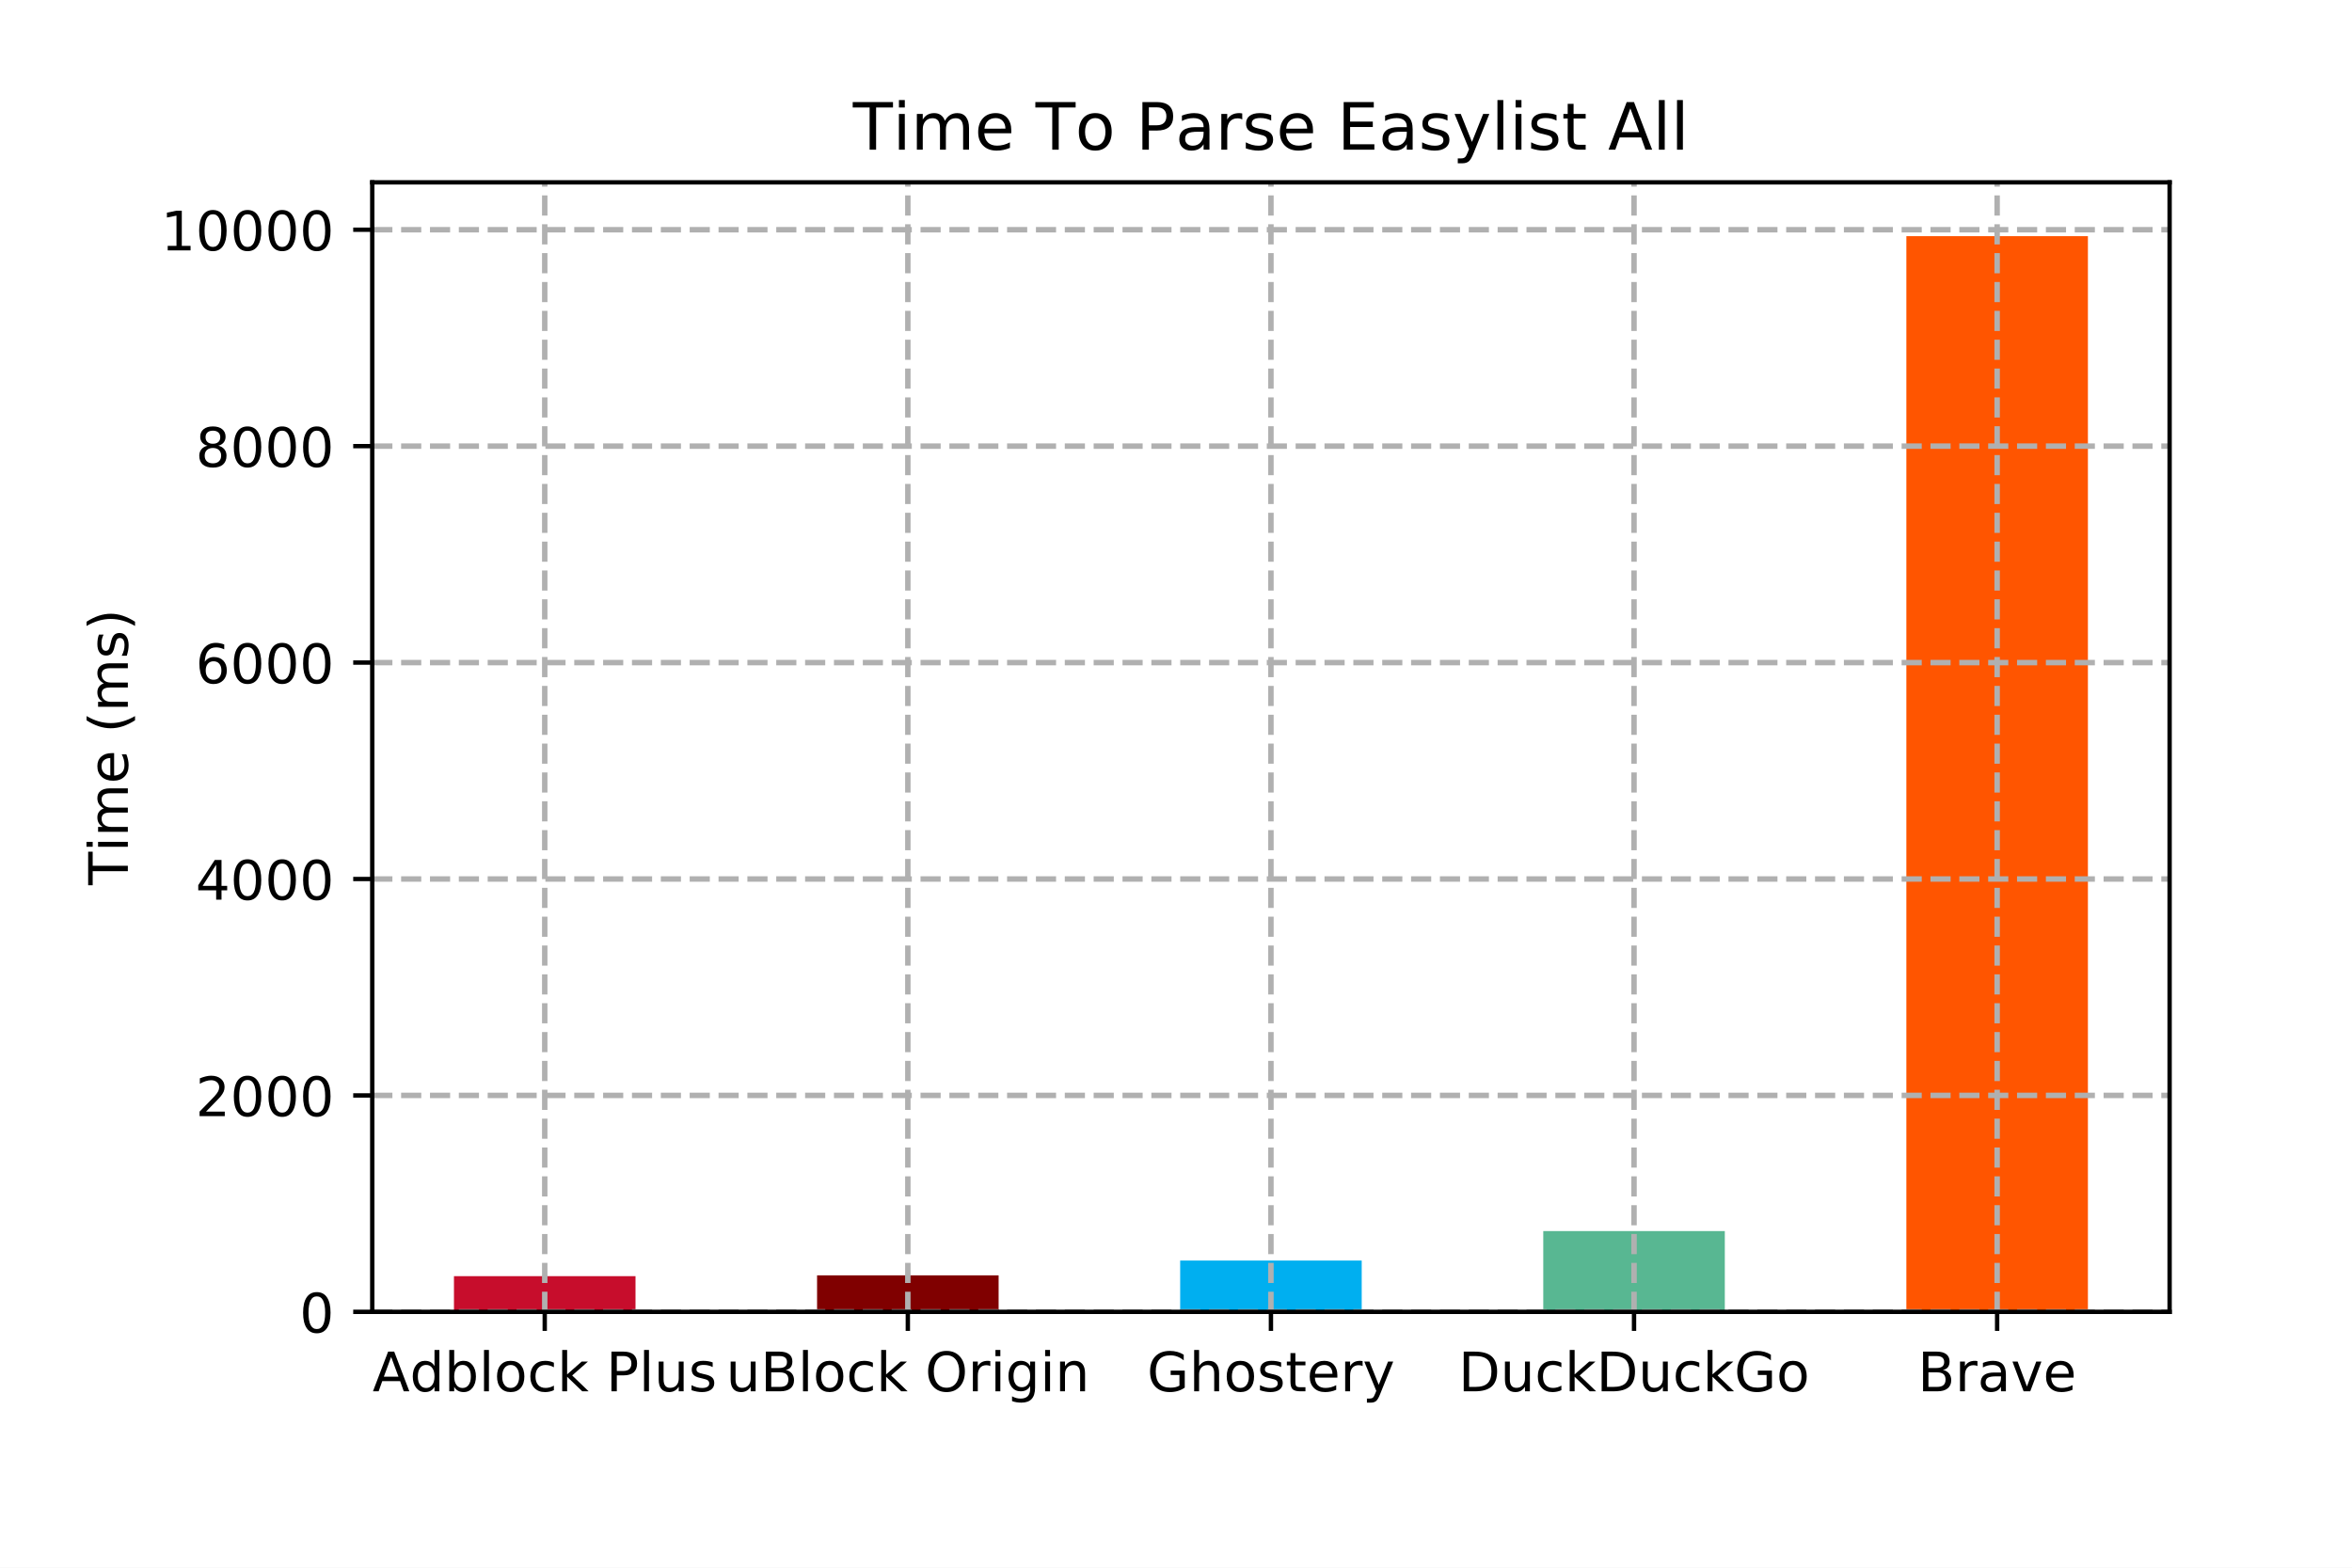
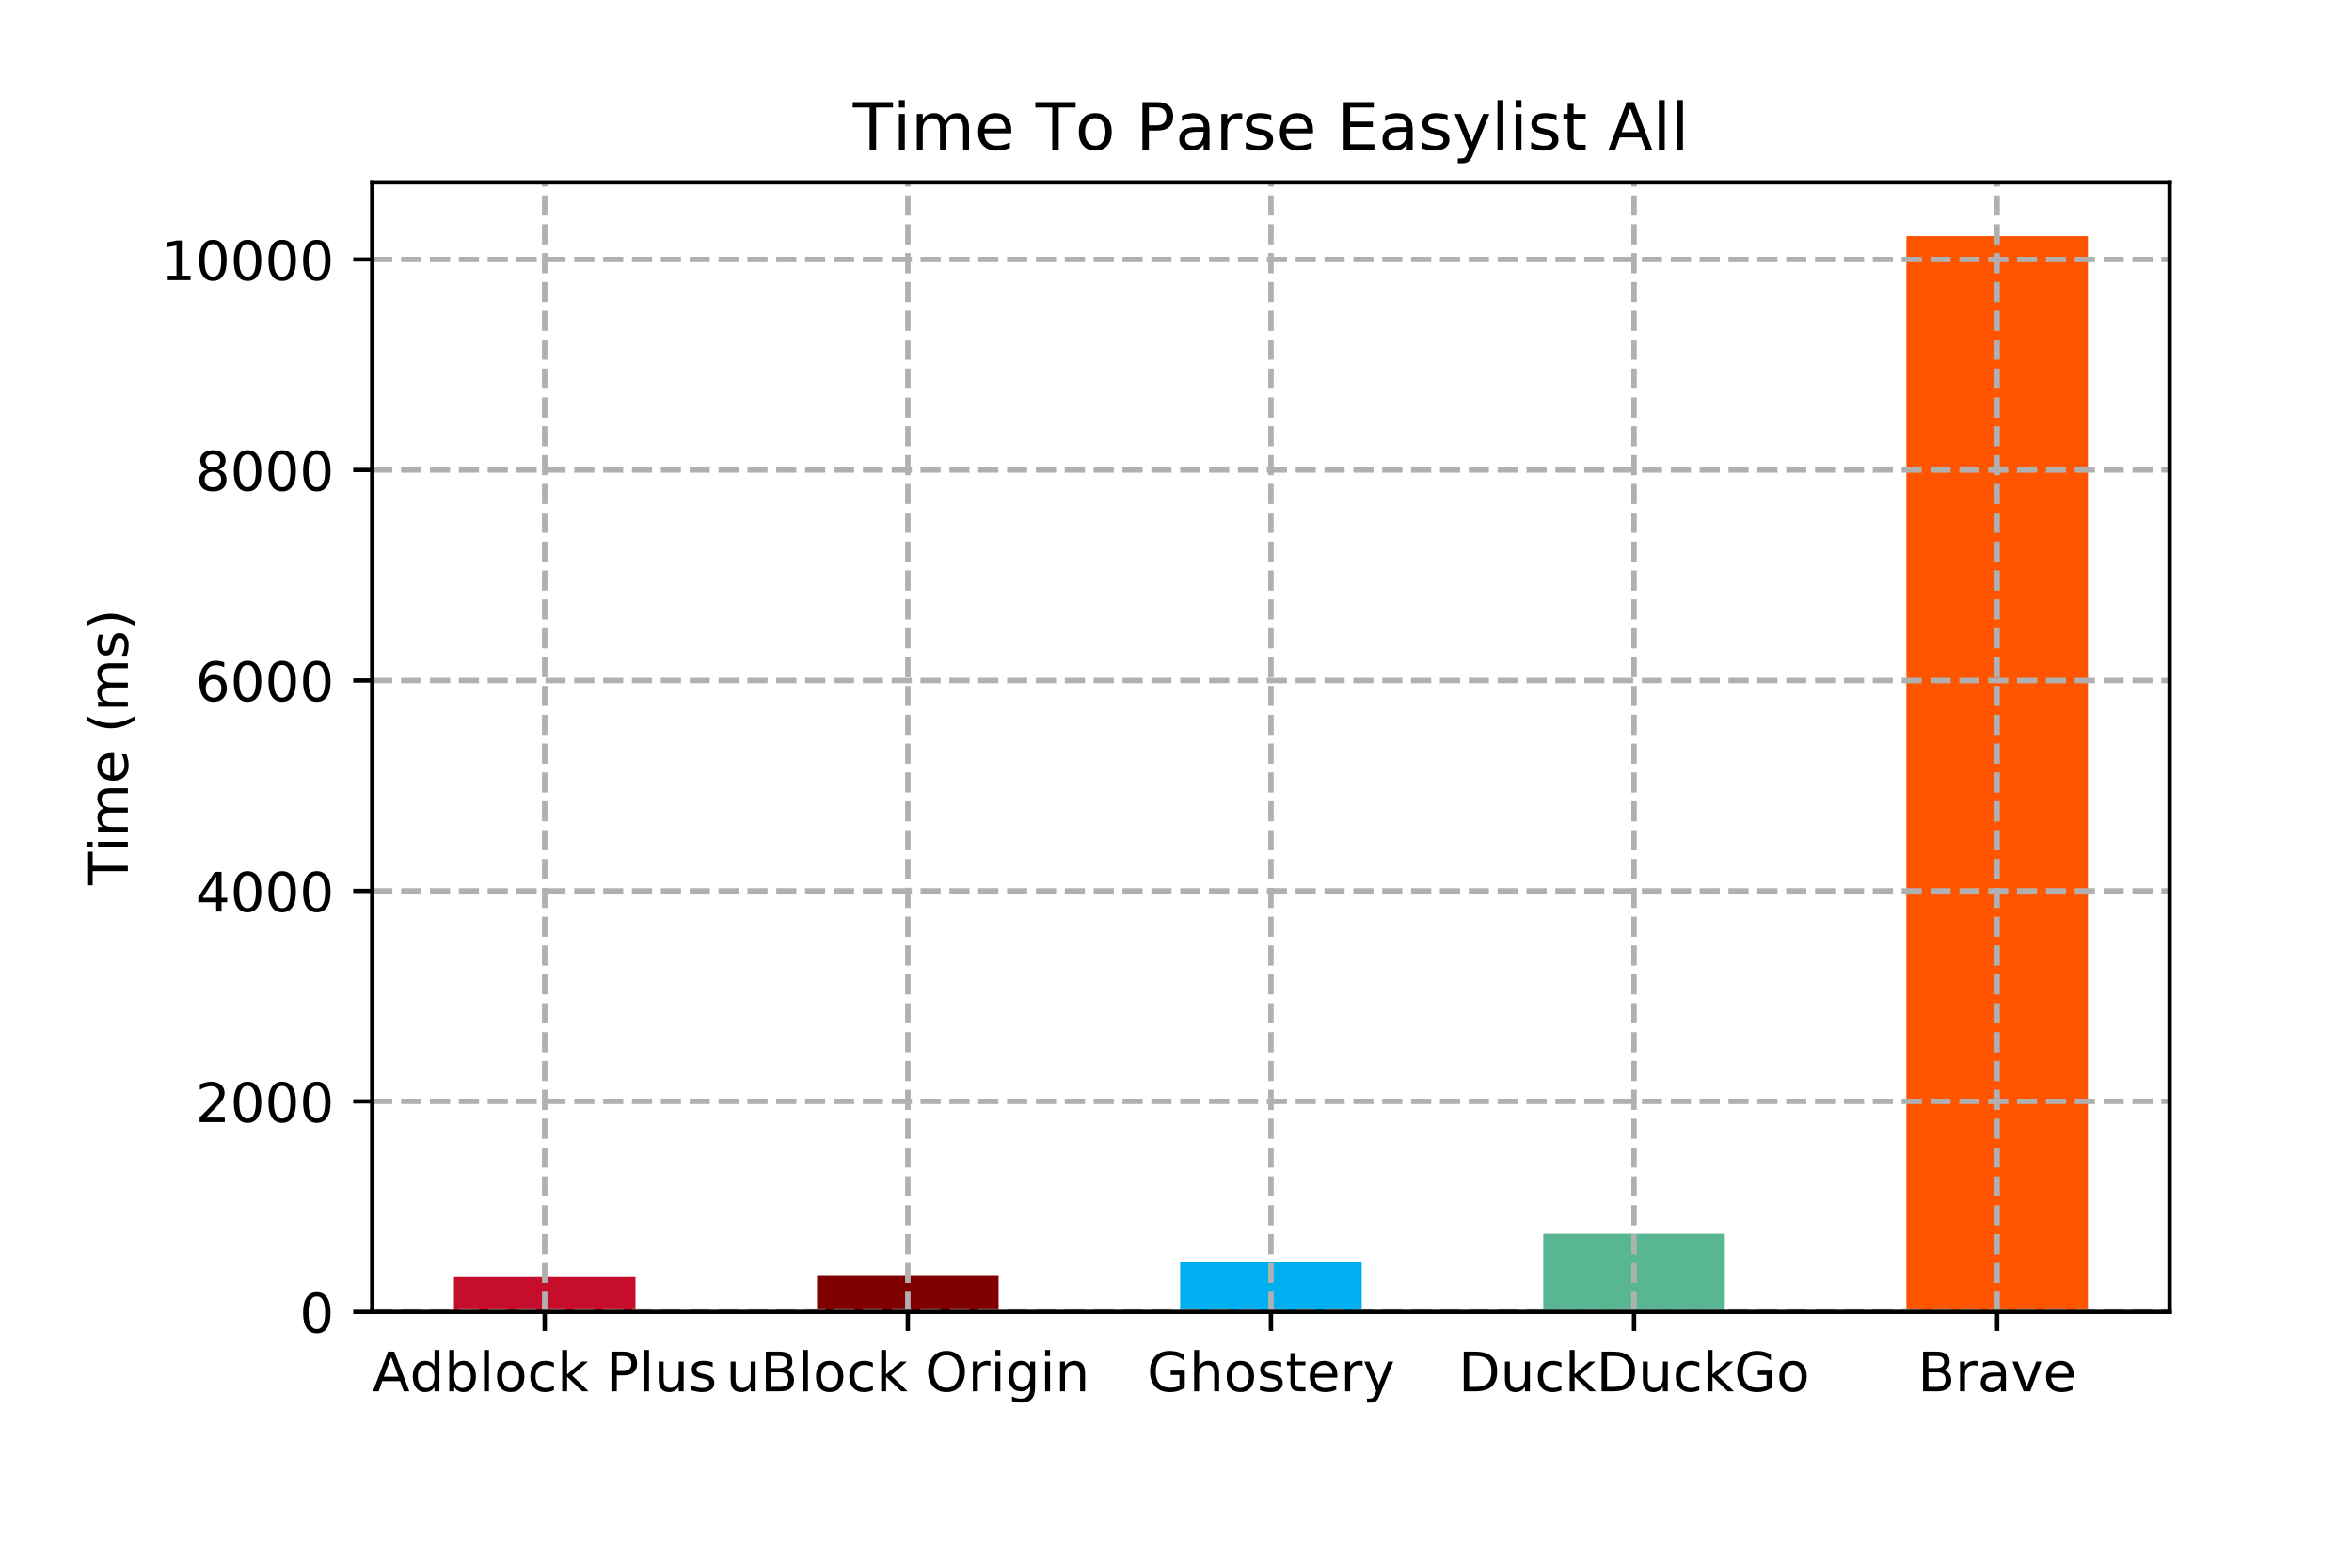
<svg xmlns="http://www.w3.org/2000/svg" xmlns:xlink="http://www.w3.org/1999/xlink" height="288pt" version="1.1" viewBox="0 0 432 288" width="432pt">
  <defs>
    <style type="text/css">
*{stroke-linecap:butt;stroke-linejoin:round;}
  </style>
  </defs>
  <g id="figure_1">
    <g id="patch_1">
      <path d="M 0 288  L 432 288  L 432 0  L 0 0  z " style="fill:#ffffff;" />
    </g>
    <g id="axes_1">
      <g id="patch_2">
        <path d="M 68.375 241  L 398.5 241  L 398.5 33.5  L 68.375 33.5  z " style="fill:#ffffff;" />
      </g>
      <g id="patch_3">
-         <path clip-path="url(#pf893326541)" d="M 83.381 241  L 116.727 241  L 116.727 234.442  L 83.381 234.442  z " style="fill:#c70d2c;" />
+         <path clip-path="url(#p64cd10d72a)" d="M 83.381 241  L 116.727 241  L 116.727 234.612  L 83.381 234.612  z " style="fill:#c70d2c;" />
      </g>
      <g id="patch_4">
-         <path clip-path="url(#pf893326541)" d="M 150.073 241  L 183.419 241  L 183.419 234.295  L 150.073 234.295  z " style="fill:#800000;" />
+         <path clip-path="url(#p64cd10d72a)" d="M 150.073 241  L 183.419 241  L 183.419 234.406  L 150.073 234.406  z " style="fill:#800000;" />
      </g>
      <g id="patch_5">
-         <path clip-path="url(#pf893326541)" d="M 216.765 241  L 250.11 241  L 250.11 231.57  L 216.765 231.57  z " style="fill:#00aff0;" />
+         <path clip-path="url(#p64cd10d72a)" d="M 216.765 241  L 250.11 241  L 250.11 231.9  L 216.765 231.9  z " style="fill:#00aff0;" />
      </g>
      <g id="patch_6">
-         <path clip-path="url(#pf893326541)" d="M 283.456 241  L 316.802 241  L 316.802 226.163  L 283.456 226.163  z " style="fill:#58b792;" />
+         <path clip-path="url(#p64cd10d72a)" d="M 283.456 241  L 316.802 241  L 316.802 226.641  L 283.456 226.641  z " style="fill:#58b792;" />
      </g>
      <g id="patch_7">
-         <path clip-path="url(#pf893326541)" d="M 350.148 241  L 383.494 241  L 383.494 43.381  L 350.148 43.381  z " style="fill:#ff5500;" />
+         <path clip-path="url(#p64cd10d72a)" d="M 350.148 241  L 383.494 241  L 383.494 43.381  L 350.148 43.381  z " style="fill:#ff5500;" />
      </g>
      <g id="matplotlib.axis_1">
        <g id="xtick_1">
          <g id="line2d_1">
-             <path clip-path="url(#pf893326541)" d="M 100.054 241  L 100.054 33.5  " style="fill:none;stroke:#b0b0b0;stroke-dasharray:3.7,1.6;stroke-dashoffset:0;" />
+             <path clip-path="url(#p64cd10d72a)" d="M 100.054 241  L 100.054 33.5  " style="fill:none;stroke:#b0b0b0;stroke-dasharray:3.7,1.6;stroke-dashoffset:0;" />
          </g>
          <g id="line2d_2">
            <defs>
-               <path d="M 0 0  L 0 3.5  " id="mb43591094c" style="stroke:#000000;stroke-width:0.8;" />
-             </defs>
-             <g>
-               <use style="stroke:#000000;stroke-width:0.8;" x="100.054" xlink:href="#mb43591094c" y="241" />
+               <path d="M 0 0  L 0 3.5  " id="m62a1cf3699" style="stroke:#000000;stroke-width:0.8;" />
+             </defs>
+             <g>
+               <use style="stroke:#000000;stroke-width:0.8;" x="100.054" xlink:href="#m62a1cf3699" y="241" />
            </g>
          </g>
          <g id="text_1">
            <defs>
              <path d="M 34.188 63.188  L 20.797 26.906  L 47.609 26.906  z M 28.609 72.906  L 39.797 72.906  L 67.578 0  L 57.328 0  L 50.688 18.703  L 17.828 18.703  L 11.188 0  L 0.781 0  z " id="DejaVuSans-65" />
              <path d="M 45.406 46.391  L 45.406 75.984  L 54.391 75.984  L 54.391 0  L 45.406 0  L 45.406 8.203  Q 42.578 3.328 38.25 0.953  Q 33.938 -1.422 27.875 -1.422  Q 17.969 -1.422 11.734 6.484  Q 5.516 14.406 5.516 27.297  Q 5.516 40.188 11.734 48.094  Q 17.969 56 27.875 56  Q 33.938 56 38.25 53.625  Q 42.578 51.266 45.406 46.391  z M 14.797 27.297  Q 14.797 17.391 18.875 11.75  Q 22.953 6.109 30.078 6.109  Q 37.203 6.109 41.297 11.75  Q 45.406 17.391 45.406 27.297  Q 45.406 37.203 41.297 42.844  Q 37.203 48.484 30.078 48.484  Q 22.953 48.484 18.875 42.844  Q 14.797 37.203 14.797 27.297  z " id="DejaVuSans-100" />
              <path d="M 48.688 27.297  Q 48.688 37.203 44.609 42.844  Q 40.531 48.484 33.406 48.484  Q 26.266 48.484 22.188 42.844  Q 18.109 37.203 18.109 27.297  Q 18.109 17.391 22.188 11.75  Q 26.266 6.109 33.406 6.109  Q 40.531 6.109 44.609 11.75  Q 48.688 17.391 48.688 27.297  z M 18.109 46.391  Q 20.953 51.266 25.266 53.625  Q 29.594 56 35.594 56  Q 45.562 56 51.781 48.094  Q 58.016 40.188 58.016 27.297  Q 58.016 14.406 51.781 6.484  Q 45.562 -1.422 35.594 -1.422  Q 29.594 -1.422 25.266 0.953  Q 20.953 3.328 18.109 8.203  L 18.109 0  L 9.078 0  L 9.078 75.984  L 18.109 75.984  z " id="DejaVuSans-98" />
              <path d="M 9.422 75.984  L 18.406 75.984  L 18.406 0  L 9.422 0  z " id="DejaVuSans-108" />
              <path d="M 30.609 48.391  Q 23.391 48.391 19.188 42.75  Q 14.984 37.109 14.984 27.297  Q 14.984 17.484 19.156 11.844  Q 23.344 6.203 30.609 6.203  Q 37.797 6.203 41.984 11.859  Q 46.188 17.531 46.188 27.297  Q 46.188 37.016 41.984 42.703  Q 37.797 48.391 30.609 48.391  z M 30.609 56  Q 42.328 56 49.016 48.375  Q 55.719 40.766 55.719 27.297  Q 55.719 13.875 49.016 6.219  Q 42.328 -1.422 30.609 -1.422  Q 18.844 -1.422 12.172 6.219  Q 5.516 13.875 5.516 27.297  Q 5.516 40.766 12.172 48.375  Q 18.844 56 30.609 56  z " id="DejaVuSans-111" />
              <path d="M 48.781 52.594  L 48.781 44.188  Q 44.969 46.297 41.141 47.344  Q 37.312 48.391 33.406 48.391  Q 24.656 48.391 19.812 42.844  Q 14.984 37.312 14.984 27.297  Q 14.984 17.281 19.812 11.734  Q 24.656 6.203 33.406 6.203  Q 37.312 6.203 41.141 7.25  Q 44.969 8.297 48.781 10.406  L 48.781 2.094  Q 45.016 0.344 40.984 -0.531  Q 36.969 -1.422 32.422 -1.422  Q 20.062 -1.422 12.781 6.344  Q 5.516 14.109 5.516 27.297  Q 5.516 40.672 12.859 48.328  Q 20.219 56 33.016 56  Q 37.156 56 41.109 55.141  Q 45.062 54.297 48.781 52.594  z " id="DejaVuSans-99" />
              <path d="M 9.078 75.984  L 18.109 75.984  L 18.109 31.109  L 44.922 54.688  L 56.391 54.688  L 27.391 29.109  L 57.625 0  L 45.906 0  L 18.109 26.703  L 18.109 0  L 9.078 0  z " id="DejaVuSans-107" />
              <path id="DejaVuSans-32" />
              <path d="M 19.672 64.797  L 19.672 37.406  L 32.078 37.406  Q 38.969 37.406 42.719 40.969  Q 46.484 44.531 46.484 51.125  Q 46.484 57.672 42.719 61.234  Q 38.969 64.797 32.078 64.797  z M 9.812 72.906  L 32.078 72.906  Q 44.344 72.906 50.609 67.359  Q 56.891 61.812 56.891 51.125  Q 56.891 40.328 50.609 34.812  Q 44.344 29.297 32.078 29.297  L 19.672 29.297  L 19.672 0  L 9.812 0  z " id="DejaVuSans-80" />
              <path d="M 8.5 21.578  L 8.5 54.688  L 17.484 54.688  L 17.484 21.922  Q 17.484 14.156 20.5 10.266  Q 23.531 6.391 29.594 6.391  Q 36.859 6.391 41.078 11.031  Q 45.312 15.672 45.312 23.688  L 45.312 54.688  L 54.297 54.688  L 54.297 0  L 45.312 0  L 45.312 8.406  Q 42.047 3.422 37.719 1  Q 33.406 -1.422 27.688 -1.422  Q 18.266 -1.422 13.375 4.438  Q 8.5 10.297 8.5 21.578  z M 31.109 56  z " id="DejaVuSans-117" />
              <path d="M 44.281 53.078  L 44.281 44.578  Q 40.484 46.531 36.375 47.5  Q 32.281 48.484 27.875 48.484  Q 21.188 48.484 17.844 46.438  Q 14.5 44.391 14.5 40.281  Q 14.5 37.156 16.891 35.375  Q 19.281 33.594 26.516 31.984  L 29.594 31.297  Q 39.156 29.25 43.188 25.516  Q 47.219 21.781 47.219 15.094  Q 47.219 7.469 41.188 3.016  Q 35.156 -1.422 24.609 -1.422  Q 20.219 -1.422 15.453 -0.562  Q 10.688 0.297 5.422 2  L 5.422 11.281  Q 10.406 8.688 15.234 7.391  Q 20.062 6.109 24.812 6.109  Q 31.156 6.109 34.562 8.281  Q 37.984 10.453 37.984 14.406  Q 37.984 18.062 35.516 20.016  Q 33.062 21.969 24.703 23.781  L 21.578 24.516  Q 13.234 26.266 9.516 29.906  Q 5.812 33.547 5.812 39.891  Q 5.812 47.609 11.281 51.797  Q 16.75 56 26.812 56  Q 31.781 56 36.172 55.266  Q 40.578 54.547 44.281 53.078  z " id="DejaVuSans-115" />
            </defs>
            <g transform="translate(68.42632 255.5984)scale(0.1 -0.1)">
              <use xlink:href="#DejaVuSans-65" />
              <use x="68.393" xlink:href="#DejaVuSans-100" />
              <use x="131.869" xlink:href="#DejaVuSans-98" />
              <use x="195.346" xlink:href="#DejaVuSans-108" />
              <use x="223.129" xlink:href="#DejaVuSans-111" />
              <use x="284.311" xlink:href="#DejaVuSans-99" />
              <use x="339.291" xlink:href="#DejaVuSans-107" />
              <use x="397.201" xlink:href="#DejaVuSans-32" />
              <use x="428.988" xlink:href="#DejaVuSans-80" />
              <use x="489.291" xlink:href="#DejaVuSans-108" />
              <use x="517.074" xlink:href="#DejaVuSans-117" />
              <use x="580.453" xlink:href="#DejaVuSans-115" />
            </g>
          </g>
        </g>
        <g id="xtick_2">
          <g id="line2d_3">
-             <path clip-path="url(#pf893326541)" d="M 166.746 241  L 166.746 33.5  " style="fill:none;stroke:#b0b0b0;stroke-dasharray:3.7,1.6;stroke-dashoffset:0;" />
+             <path clip-path="url(#p64cd10d72a)" d="M 166.746 241  L 166.746 33.5  " style="fill:none;stroke:#b0b0b0;stroke-dasharray:3.7,1.6;stroke-dashoffset:0;" />
          </g>
          <g id="line2d_4">
            <g>
-               <use style="stroke:#000000;stroke-width:0.8;" x="166.746" xlink:href="#mb43591094c" y="241" />
+               <use style="stroke:#000000;stroke-width:0.8;" x="166.746" xlink:href="#m62a1cf3699" y="241" />
            </g>
          </g>
          <g id="text_2">
            <defs>
              <path d="M 19.672 34.812  L 19.672 8.109  L 35.5 8.109  Q 43.453 8.109 47.281 11.406  Q 51.125 14.703 51.125 21.484  Q 51.125 28.328 47.281 31.562  Q 43.453 34.812 35.5 34.812  z M 19.672 64.797  L 19.672 42.828  L 34.281 42.828  Q 41.5 42.828 45.031 45.531  Q 48.578 48.25 48.578 53.812  Q 48.578 59.328 45.031 62.062  Q 41.5 64.797 34.281 64.797  z M 9.812 72.906  L 35.016 72.906  Q 46.297 72.906 52.391 68.219  Q 58.5 63.531 58.5 54.891  Q 58.5 48.188 55.375 44.234  Q 52.25 40.281 46.188 39.312  Q 53.469 37.75 57.5 32.781  Q 61.531 27.828 61.531 20.406  Q 61.531 10.641 54.891 5.312  Q 48.25 0 35.984 0  L 9.812 0  z " id="DejaVuSans-66" />
              <path d="M 39.406 66.219  Q 28.656 66.219 22.328 58.203  Q 16.016 50.203 16.016 36.375  Q 16.016 22.609 22.328 14.594  Q 28.656 6.594 39.406 6.594  Q 50.141 6.594 56.422 14.594  Q 62.703 22.609 62.703 36.375  Q 62.703 50.203 56.422 58.203  Q 50.141 66.219 39.406 66.219  z M 39.406 74.219  Q 54.734 74.219 63.906 63.938  Q 73.094 53.656 73.094 36.375  Q 73.094 19.141 63.906 8.859  Q 54.734 -1.422 39.406 -1.422  Q 24.031 -1.422 14.812 8.828  Q 5.609 19.094 5.609 36.375  Q 5.609 53.656 14.812 63.938  Q 24.031 74.219 39.406 74.219  z " id="DejaVuSans-79" />
              <path d="M 41.109 46.297  Q 39.594 47.172 37.812 47.578  Q 36.031 48 33.891 48  Q 26.266 48 22.188 43.047  Q 18.109 38.094 18.109 28.812  L 18.109 0  L 9.078 0  L 9.078 54.688  L 18.109 54.688  L 18.109 46.188  Q 20.953 51.172 25.484 53.578  Q 30.031 56 36.531 56  Q 37.453 56 38.578 55.875  Q 39.703 55.766 41.062 55.516  z " id="DejaVuSans-114" />
              <path d="M 9.422 54.688  L 18.406 54.688  L 18.406 0  L 9.422 0  z M 9.422 75.984  L 18.406 75.984  L 18.406 64.594  L 9.422 64.594  z " id="DejaVuSans-105" />
              <path d="M 45.406 27.984  Q 45.406 37.75 41.375 43.109  Q 37.359 48.484 30.078 48.484  Q 22.859 48.484 18.828 43.109  Q 14.797 37.75 14.797 27.984  Q 14.797 18.266 18.828 12.891  Q 22.859 7.516 30.078 7.516  Q 37.359 7.516 41.375 12.891  Q 45.406 18.266 45.406 27.984  z M 54.391 6.781  Q 54.391 -7.172 48.188 -13.984  Q 42 -20.797 29.203 -20.797  Q 24.469 -20.797 20.266 -20.094  Q 16.062 -19.391 12.109 -17.922  L 12.109 -9.188  Q 16.062 -11.328 19.922 -12.344  Q 23.781 -13.375 27.781 -13.375  Q 36.625 -13.375 41.016 -8.766  Q 45.406 -4.156 45.406 5.172  L 45.406 9.625  Q 42.625 4.781 38.281 2.391  Q 33.938 0 27.875 0  Q 17.828 0 11.672 7.656  Q 5.516 15.328 5.516 27.984  Q 5.516 40.672 11.672 48.328  Q 17.828 56 27.875 56  Q 33.938 56 38.281 53.609  Q 42.625 51.219 45.406 46.391  L 45.406 54.688  L 54.391 54.688  z " id="DejaVuSans-103" />
              <path d="M 54.891 33.016  L 54.891 0  L 45.906 0  L 45.906 32.719  Q 45.906 40.484 42.875 44.328  Q 39.844 48.188 33.797 48.188  Q 26.516 48.188 22.312 43.547  Q 18.109 38.922 18.109 30.906  L 18.109 0  L 9.078 0  L 9.078 54.688  L 18.109 54.688  L 18.109 46.188  Q 21.344 51.125 25.703 53.562  Q 30.078 56 35.797 56  Q 45.219 56 50.047 50.172  Q 54.891 44.344 54.891 33.016  z " id="DejaVuSans-110" />
            </defs>
            <g transform="translate(133.3518 255.5984)scale(0.1 -0.1)">
              <use xlink:href="#DejaVuSans-117" />
              <use x="63.379" xlink:href="#DejaVuSans-66" />
              <use x="131.982" xlink:href="#DejaVuSans-108" />
              <use x="159.766" xlink:href="#DejaVuSans-111" />
              <use x="220.947" xlink:href="#DejaVuSans-99" />
              <use x="275.928" xlink:href="#DejaVuSans-107" />
              <use x="333.838" xlink:href="#DejaVuSans-32" />
              <use x="365.625" xlink:href="#DejaVuSans-79" />
              <use x="444.336" xlink:href="#DejaVuSans-114" />
              <use x="485.449" xlink:href="#DejaVuSans-105" />
              <use x="513.232" xlink:href="#DejaVuSans-103" />
              <use x="576.709" xlink:href="#DejaVuSans-105" />
              <use x="604.492" xlink:href="#DejaVuSans-110" />
            </g>
          </g>
        </g>
        <g id="xtick_3">
          <g id="line2d_5">
-             <path clip-path="url(#pf893326541)" d="M 233.438 241  L 233.438 33.5  " style="fill:none;stroke:#b0b0b0;stroke-dasharray:3.7,1.6;stroke-dashoffset:0;" />
+             <path clip-path="url(#p64cd10d72a)" d="M 233.438 241  L 233.438 33.5  " style="fill:none;stroke:#b0b0b0;stroke-dasharray:3.7,1.6;stroke-dashoffset:0;" />
          </g>
          <g id="line2d_6">
            <g>
-               <use style="stroke:#000000;stroke-width:0.8;" x="233.438" xlink:href="#mb43591094c" y="241" />
+               <use style="stroke:#000000;stroke-width:0.8;" x="233.438" xlink:href="#m62a1cf3699" y="241" />
            </g>
          </g>
          <g id="text_3">
            <defs>
              <path d="M 59.516 10.406  L 59.516 29.984  L 43.406 29.984  L 43.406 38.094  L 69.281 38.094  L 69.281 6.781  Q 63.578 2.734 56.688 0.656  Q 49.812 -1.422 42 -1.422  Q 24.906 -1.422 15.25 8.562  Q 5.609 18.562 5.609 36.375  Q 5.609 54.25 15.25 64.234  Q 24.906 74.219 42 74.219  Q 49.125 74.219 55.547 72.453  Q 61.969 70.703 67.391 67.281  L 67.391 56.781  Q 61.922 61.422 55.766 63.766  Q 49.609 66.109 42.828 66.109  Q 29.438 66.109 22.719 58.641  Q 16.016 51.172 16.016 36.375  Q 16.016 21.625 22.719 14.156  Q 29.438 6.688 42.828 6.688  Q 48.047 6.688 52.141 7.594  Q 56.25 8.5 59.516 10.406  z " id="DejaVuSans-71" />
              <path d="M 54.891 33.016  L 54.891 0  L 45.906 0  L 45.906 32.719  Q 45.906 40.484 42.875 44.328  Q 39.844 48.188 33.797 48.188  Q 26.516 48.188 22.312 43.547  Q 18.109 38.922 18.109 30.906  L 18.109 0  L 9.078 0  L 9.078 75.984  L 18.109 75.984  L 18.109 46.188  Q 21.344 51.125 25.703 53.562  Q 30.078 56 35.797 56  Q 45.219 56 50.047 50.172  Q 54.891 44.344 54.891 33.016  z " id="DejaVuSans-104" />
              <path d="M 18.312 70.219  L 18.312 54.688  L 36.812 54.688  L 36.812 47.703  L 18.312 47.703  L 18.312 18.016  Q 18.312 11.328 20.141 9.422  Q 21.969 7.516 27.594 7.516  L 36.812 7.516  L 36.812 0  L 27.594 0  Q 17.188 0 13.234 3.875  Q 9.281 7.766 9.281 18.016  L 9.281 47.703  L 2.688 47.703  L 2.688 54.688  L 9.281 54.688  L 9.281 70.219  z " id="DejaVuSans-116" />
              <path d="M 56.203 29.594  L 56.203 25.203  L 14.891 25.203  Q 15.484 15.922 20.484 11.062  Q 25.484 6.203 34.422 6.203  Q 39.594 6.203 44.453 7.469  Q 49.312 8.734 54.109 11.281  L 54.109 2.781  Q 49.266 0.734 44.188 -0.344  Q 39.109 -1.422 33.891 -1.422  Q 20.797 -1.422 13.156 6.188  Q 5.516 13.812 5.516 26.812  Q 5.516 40.234 12.766 48.109  Q 20.016 56 32.328 56  Q 43.359 56 49.781 48.891  Q 56.203 41.797 56.203 29.594  z M 47.219 32.234  Q 47.125 39.594 43.094 43.984  Q 39.062 48.391 32.422 48.391  Q 24.906 48.391 20.391 44.141  Q 15.875 39.891 15.188 32.172  z " id="DejaVuSans-101" />
              <path d="M 32.172 -5.078  Q 28.375 -14.844 24.75 -17.812  Q 21.141 -20.797 15.094 -20.797  L 7.906 -20.797  L 7.906 -13.281  L 13.188 -13.281  Q 16.891 -13.281 18.938 -11.516  Q 21 -9.766 23.484 -3.219  L 25.094 0.875  L 2.984 54.688  L 12.5 54.688  L 29.594 11.922  L 46.688 54.688  L 56.203 54.688  z " id="DejaVuSans-121" />
            </defs>
            <g transform="translate(210.6789 255.5984)scale(0.1 -0.1)">
              <use xlink:href="#DejaVuSans-71" />
              <use x="77.49" xlink:href="#DejaVuSans-104" />
              <use x="140.869" xlink:href="#DejaVuSans-111" />
              <use x="202.051" xlink:href="#DejaVuSans-115" />
              <use x="254.15" xlink:href="#DejaVuSans-116" />
              <use x="293.359" xlink:href="#DejaVuSans-101" />
              <use x="354.883" xlink:href="#DejaVuSans-114" />
              <use x="395.996" xlink:href="#DejaVuSans-121" />
            </g>
          </g>
        </g>
        <g id="xtick_4">
          <g id="line2d_7">
-             <path clip-path="url(#pf893326541)" d="M 300.129 241  L 300.129 33.5  " style="fill:none;stroke:#b0b0b0;stroke-dasharray:3.7,1.6;stroke-dashoffset:0;" />
+             <path clip-path="url(#p64cd10d72a)" d="M 300.129 241  L 300.129 33.5  " style="fill:none;stroke:#b0b0b0;stroke-dasharray:3.7,1.6;stroke-dashoffset:0;" />
          </g>
          <g id="line2d_8">
            <g>
-               <use style="stroke:#000000;stroke-width:0.8;" x="300.129" xlink:href="#mb43591094c" y="241" />
+               <use style="stroke:#000000;stroke-width:0.8;" x="300.129" xlink:href="#m62a1cf3699" y="241" />
            </g>
          </g>
          <g id="text_4">
            <defs>
              <path d="M 19.672 64.797  L 19.672 8.109  L 31.594 8.109  Q 46.688 8.109 53.688 14.938  Q 60.688 21.781 60.688 36.531  Q 60.688 51.172 53.688 57.984  Q 46.688 64.797 31.594 64.797  z M 9.812 72.906  L 30.078 72.906  Q 51.266 72.906 61.172 64.094  Q 71.094 55.281 71.094 36.531  Q 71.094 17.672 61.125 8.828  Q 51.172 0 30.078 0  L 9.812 0  z " id="DejaVuSans-68" />
            </defs>
            <g transform="translate(267.8693 255.5984)scale(0.1 -0.1)">
              <use xlink:href="#DejaVuSans-68" />
              <use x="77.002" xlink:href="#DejaVuSans-117" />
              <use x="140.381" xlink:href="#DejaVuSans-99" />
              <use x="195.361" xlink:href="#DejaVuSans-107" />
              <use x="253.271" xlink:href="#DejaVuSans-68" />
              <use x="330.273" xlink:href="#DejaVuSans-117" />
              <use x="393.652" xlink:href="#DejaVuSans-99" />
              <use x="448.633" xlink:href="#DejaVuSans-107" />
              <use x="506.543" xlink:href="#DejaVuSans-71" />
              <use x="584.033" xlink:href="#DejaVuSans-111" />
            </g>
          </g>
        </g>
        <g id="xtick_5">
          <g id="line2d_9">
-             <path clip-path="url(#pf893326541)" d="M 366.821 241  L 366.821 33.5  " style="fill:none;stroke:#b0b0b0;stroke-dasharray:3.7,1.6;stroke-dashoffset:0;" />
+             <path clip-path="url(#p64cd10d72a)" d="M 366.821 241  L 366.821 33.5  " style="fill:none;stroke:#b0b0b0;stroke-dasharray:3.7,1.6;stroke-dashoffset:0;" />
          </g>
          <g id="line2d_10">
            <g>
-               <use style="stroke:#000000;stroke-width:0.8;" x="366.821" xlink:href="#mb43591094c" y="241" />
+               <use style="stroke:#000000;stroke-width:0.8;" x="366.821" xlink:href="#m62a1cf3699" y="241" />
            </g>
          </g>
          <g id="text_5">
            <defs>
              <path d="M 34.281 27.484  Q 23.391 27.484 19.188 25  Q 14.984 22.516 14.984 16.5  Q 14.984 11.719 18.141 8.906  Q 21.297 6.109 26.703 6.109  Q 34.188 6.109 38.703 11.406  Q 43.219 16.703 43.219 25.484  L 43.219 27.484  z M 52.203 31.203  L 52.203 0  L 43.219 0  L 43.219 8.297  Q 40.141 3.328 35.547 0.953  Q 30.953 -1.422 24.312 -1.422  Q 15.922 -1.422 10.953 3.297  Q 6 8.016 6 15.922  Q 6 25.141 12.172 29.828  Q 18.359 34.516 30.609 34.516  L 43.219 34.516  L 43.219 35.406  Q 43.219 41.609 39.141 45  Q 35.062 48.391 27.688 48.391  Q 23 48.391 18.547 47.266  Q 14.109 46.141 10.016 43.891  L 10.016 52.203  Q 14.938 54.109 19.578 55.047  Q 24.219 56 28.609 56  Q 40.484 56 46.344 49.844  Q 52.203 43.703 52.203 31.203  z " id="DejaVuSans-97" />
              <path d="M 2.984 54.688  L 12.5 54.688  L 29.594 8.797  L 46.688 54.688  L 56.203 54.688  L 35.688 0  L 23.484 0  z " id="DejaVuSans-118" />
            </defs>
            <g transform="translate(352.2354 255.5984)scale(0.1 -0.1)">
              <use xlink:href="#DejaVuSans-66" />
              <use x="68.604" xlink:href="#DejaVuSans-114" />
              <use x="109.717" xlink:href="#DejaVuSans-97" />
              <use x="170.996" xlink:href="#DejaVuSans-118" />
              <use x="230.176" xlink:href="#DejaVuSans-101" />
            </g>
          </g>
        </g>
      </g>
      <g id="matplotlib.axis_2">
        <g id="ytick_1">
          <g id="line2d_11">
-             <path clip-path="url(#pf893326541)" d="M 68.375 241  L 398.5 241  " style="fill:none;stroke:#b0b0b0;stroke-dasharray:3.7,1.6;stroke-dashoffset:0;" />
+             <path clip-path="url(#p64cd10d72a)" d="M 68.375 241  L 398.5 241  " style="fill:none;stroke:#b0b0b0;stroke-dasharray:3.7,1.6;stroke-dashoffset:0;" />
          </g>
          <g id="line2d_12">
            <defs>
-               <path d="M 0 0  L -3.5 0  " id="m5d4a11a11d" style="stroke:#000000;stroke-width:0.8;" />
-             </defs>
-             <g>
-               <use style="stroke:#000000;stroke-width:0.8;" x="68.375" xlink:href="#m5d4a11a11d" y="241" />
+               <path d="M 0 0  L -3.5 0  " id="mbc784501ac" style="stroke:#000000;stroke-width:0.8;" />
+             </defs>
+             <g>
+               <use style="stroke:#000000;stroke-width:0.8;" x="68.375" xlink:href="#mbc784501ac" y="241" />
            </g>
          </g>
          <g id="text_6">
            <defs>
              <path d="M 31.781 66.406  Q 24.172 66.406 20.328 58.906  Q 16.5 51.422 16.5 36.375  Q 16.5 21.391 20.328 13.891  Q 24.172 6.391 31.781 6.391  Q 39.453 6.391 43.281 13.891  Q 47.125 21.391 47.125 36.375  Q 47.125 51.422 43.281 58.906  Q 39.453 66.406 31.781 66.406  z M 31.781 74.219  Q 44.047 74.219 50.516 64.516  Q 56.984 54.828 56.984 36.375  Q 56.984 17.969 50.516 8.266  Q 44.047 -1.422 31.781 -1.422  Q 19.531 -1.422 13.062 8.266  Q 6.594 17.969 6.594 36.375  Q 6.594 54.828 13.062 64.516  Q 19.531 74.219 31.781 74.219  z " id="DejaVuSans-48" />
            </defs>
            <g transform="translate(55.0125 244.7992)scale(0.1 -0.1)">
              <use xlink:href="#DejaVuSans-48" />
            </g>
          </g>
        </g>
        <g id="ytick_2">
          <g id="line2d_13">
-             <path clip-path="url(#pf893326541)" d="M 68.375 201.241  L 398.5 201.241  " style="fill:none;stroke:#b0b0b0;stroke-dasharray:3.7,1.6;stroke-dashoffset:0;" />
+             <path clip-path="url(#p64cd10d72a)" d="M 68.375 202.335  L 398.5 202.335  " style="fill:none;stroke:#b0b0b0;stroke-dasharray:3.7,1.6;stroke-dashoffset:0;" />
          </g>
          <g id="line2d_14">
            <g>
-               <use style="stroke:#000000;stroke-width:0.8;" x="68.375" xlink:href="#m5d4a11a11d" y="201.241" />
+               <use style="stroke:#000000;stroke-width:0.8;" x="68.375" xlink:href="#mbc784501ac" y="202.335" />
            </g>
          </g>
          <g id="text_7">
            <defs>
              <path d="M 19.188 8.297  L 53.609 8.297  L 53.609 0  L 7.328 0  L 7.328 8.297  Q 12.938 14.109 22.625 23.891  Q 32.328 33.688 34.812 36.531  Q 39.547 41.844 41.422 45.531  Q 43.312 49.219 43.312 52.781  Q 43.312 58.594 39.234 62.25  Q 35.156 65.922 28.609 65.922  Q 23.969 65.922 18.812 64.312  Q 13.672 62.703 7.812 59.422  L 7.812 69.391  Q 13.766 71.781 18.938 73  Q 24.125 74.219 28.422 74.219  Q 39.75 74.219 46.484 68.547  Q 53.219 62.891 53.219 53.422  Q 53.219 48.922 51.531 44.891  Q 49.859 40.875 45.406 35.406  Q 44.188 33.984 37.641 27.219  Q 31.109 20.453 19.188 8.297  z " id="DejaVuSans-50" />
            </defs>
-             <g transform="translate(35.925 205.0398)scale(0.1 -0.1)">
+             <g transform="translate(35.925 206.1343)scale(0.1 -0.1)">
              <use xlink:href="#DejaVuSans-50" />
              <use x="63.623" xlink:href="#DejaVuSans-48" />
              <use x="127.246" xlink:href="#DejaVuSans-48" />
              <use x="190.869" xlink:href="#DejaVuSans-48" />
            </g>
          </g>
        </g>
        <g id="ytick_3">
          <g id="line2d_15">
-             <path clip-path="url(#pf893326541)" d="M 68.375 161.481  L 398.5 161.481  " style="fill:none;stroke:#b0b0b0;stroke-dasharray:3.7,1.6;stroke-dashoffset:0;" />
+             <path clip-path="url(#p64cd10d72a)" d="M 68.375 163.67  L 398.5 163.67  " style="fill:none;stroke:#b0b0b0;stroke-dasharray:3.7,1.6;stroke-dashoffset:0;" />
          </g>
          <g id="line2d_16">
            <g>
-               <use style="stroke:#000000;stroke-width:0.8;" x="68.375" xlink:href="#m5d4a11a11d" y="161.481" />
+               <use style="stroke:#000000;stroke-width:0.8;" x="68.375" xlink:href="#mbc784501ac" y="163.67" />
            </g>
          </g>
          <g id="text_8">
            <defs>
              <path d="M 37.797 64.312  L 12.891 25.391  L 37.797 25.391  z M 35.203 72.906  L 47.609 72.906  L 47.609 25.391  L 58.016 25.391  L 58.016 17.188  L 47.609 17.188  L 47.609 0  L 37.797 0  L 37.797 17.188  L 4.891 17.188  L 4.891 26.703  z " id="DejaVuSans-52" />
            </defs>
-             <g transform="translate(35.925 165.2804)scale(0.1 -0.1)">
+             <g transform="translate(35.925 167.4694)scale(0.1 -0.1)">
              <use xlink:href="#DejaVuSans-52" />
              <use x="63.623" xlink:href="#DejaVuSans-48" />
              <use x="127.246" xlink:href="#DejaVuSans-48" />
              <use x="190.869" xlink:href="#DejaVuSans-48" />
            </g>
          </g>
        </g>
        <g id="ytick_4">
          <g id="line2d_17">
-             <path clip-path="url(#pf893326541)" d="M 68.375 121.722  L 398.5 121.722  " style="fill:none;stroke:#b0b0b0;stroke-dasharray:3.7,1.6;stroke-dashoffset:0;" />
+             <path clip-path="url(#p64cd10d72a)" d="M 68.375 125.005  L 398.5 125.005  " style="fill:none;stroke:#b0b0b0;stroke-dasharray:3.7,1.6;stroke-dashoffset:0;" />
          </g>
          <g id="line2d_18">
            <g>
-               <use style="stroke:#000000;stroke-width:0.8;" x="68.375" xlink:href="#m5d4a11a11d" y="121.722" />
+               <use style="stroke:#000000;stroke-width:0.8;" x="68.375" xlink:href="#mbc784501ac" y="125.005" />
            </g>
          </g>
          <g id="text_9">
            <defs>
              <path d="M 33.016 40.375  Q 26.375 40.375 22.484 35.828  Q 18.609 31.297 18.609 23.391  Q 18.609 15.531 22.484 10.953  Q 26.375 6.391 33.016 6.391  Q 39.656 6.391 43.531 10.953  Q 47.406 15.531 47.406 23.391  Q 47.406 31.297 43.531 35.828  Q 39.656 40.375 33.016 40.375  z M 52.594 71.297  L 52.594 62.312  Q 48.875 64.062 45.094 64.984  Q 41.312 65.922 37.594 65.922  Q 27.828 65.922 22.672 59.328  Q 17.531 52.734 16.797 39.406  Q 19.672 43.656 24.016 45.922  Q 28.375 48.188 33.594 48.188  Q 44.578 48.188 50.953 41.516  Q 57.328 34.859 57.328 23.391  Q 57.328 12.156 50.688 5.359  Q 44.047 -1.422 33.016 -1.422  Q 20.359 -1.422 13.672 8.266  Q 6.984 17.969 6.984 36.375  Q 6.984 53.656 15.188 63.938  Q 23.391 74.219 37.203 74.219  Q 40.922 74.219 44.703 73.484  Q 48.484 72.75 52.594 71.297  z " id="DejaVuSans-54" />
            </defs>
-             <g transform="translate(35.925 125.521)scale(0.1 -0.1)">
+             <g transform="translate(35.925 128.8045)scale(0.1 -0.1)">
              <use xlink:href="#DejaVuSans-54" />
              <use x="63.623" xlink:href="#DejaVuSans-48" />
              <use x="127.246" xlink:href="#DejaVuSans-48" />
              <use x="190.869" xlink:href="#DejaVuSans-48" />
            </g>
          </g>
        </g>
        <g id="ytick_5">
          <g id="line2d_19">
-             <path clip-path="url(#pf893326541)" d="M 68.375 81.962  L 398.5 81.962  " style="fill:none;stroke:#b0b0b0;stroke-dasharray:3.7,1.6;stroke-dashoffset:0;" />
+             <path clip-path="url(#p64cd10d72a)" d="M 68.375 86.34  L 398.5 86.34  " style="fill:none;stroke:#b0b0b0;stroke-dasharray:3.7,1.6;stroke-dashoffset:0;" />
          </g>
          <g id="line2d_20">
            <g>
-               <use style="stroke:#000000;stroke-width:0.8;" x="68.375" xlink:href="#m5d4a11a11d" y="81.962" />
+               <use style="stroke:#000000;stroke-width:0.8;" x="68.375" xlink:href="#mbc784501ac" y="86.34" />
            </g>
          </g>
          <g id="text_10">
            <defs>
              <path d="M 31.781 34.625  Q 24.75 34.625 20.719 30.859  Q 16.703 27.094 16.703 20.516  Q 16.703 13.922 20.719 10.156  Q 24.75 6.391 31.781 6.391  Q 38.812 6.391 42.859 10.172  Q 46.922 13.969 46.922 20.516  Q 46.922 27.094 42.891 30.859  Q 38.875 34.625 31.781 34.625  z M 21.922 38.812  Q 15.578 40.375 12.031 44.719  Q 8.5 49.078 8.5 55.328  Q 8.5 64.062 14.719 69.141  Q 20.953 74.219 31.781 74.219  Q 42.672 74.219 48.875 69.141  Q 55.078 64.062 55.078 55.328  Q 55.078 49.078 51.531 44.719  Q 48 40.375 41.703 38.812  Q 48.828 37.156 52.797 32.312  Q 56.781 27.484 56.781 20.516  Q 56.781 9.906 50.312 4.234  Q 43.844 -1.422 31.781 -1.422  Q 19.734 -1.422 13.25 4.234  Q 6.781 9.906 6.781 20.516  Q 6.781 27.484 10.781 32.312  Q 14.797 37.156 21.922 38.812  z M 18.312 54.391  Q 18.312 48.734 21.844 45.562  Q 25.391 42.391 31.781 42.391  Q 38.141 42.391 41.719 45.562  Q 45.312 48.734 45.312 54.391  Q 45.312 60.062 41.719 63.234  Q 38.141 66.406 31.781 66.406  Q 25.391 66.406 21.844 63.234  Q 18.312 60.062 18.312 54.391  z " id="DejaVuSans-56" />
            </defs>
-             <g transform="translate(35.925 85.76159)scale(0.1 -0.1)">
+             <g transform="translate(35.925 90.13956)scale(0.1 -0.1)">
              <use xlink:href="#DejaVuSans-56" />
              <use x="63.623" xlink:href="#DejaVuSans-48" />
              <use x="127.246" xlink:href="#DejaVuSans-48" />
              <use x="190.869" xlink:href="#DejaVuSans-48" />
            </g>
          </g>
        </g>
        <g id="ytick_6">
          <g id="line2d_21">
-             <path clip-path="url(#pf893326541)" d="M 68.375 42.203  L 398.5 42.203  " style="fill:none;stroke:#b0b0b0;stroke-dasharray:3.7,1.6;stroke-dashoffset:0;" />
+             <path clip-path="url(#p64cd10d72a)" d="M 68.375 47.675  L 398.5 47.675  " style="fill:none;stroke:#b0b0b0;stroke-dasharray:3.7,1.6;stroke-dashoffset:0;" />
          </g>
          <g id="line2d_22">
            <g>
-               <use style="stroke:#000000;stroke-width:0.8;" x="68.375" xlink:href="#m5d4a11a11d" y="42.203" />
+               <use style="stroke:#000000;stroke-width:0.8;" x="68.375" xlink:href="#mbc784501ac" y="47.675" />
            </g>
          </g>
          <g id="text_11">
            <defs>
              <path d="M 12.406 8.297  L 28.516 8.297  L 28.516 63.922  L 10.984 60.406  L 10.984 69.391  L 28.422 72.906  L 38.281 72.906  L 38.281 8.297  L 54.391 8.297  L 54.391 0  L 12.406 0  z " id="DejaVuSans-49" />
            </defs>
-             <g transform="translate(29.5625 46.00218)scale(0.1 -0.1)">
+             <g transform="translate(29.5625 51.47465)scale(0.1 -0.1)">
              <use xlink:href="#DejaVuSans-49" />
              <use x="63.623" xlink:href="#DejaVuSans-48" />
              <use x="127.246" xlink:href="#DejaVuSans-48" />
              <use x="190.869" xlink:href="#DejaVuSans-48" />
              <use x="254.492" xlink:href="#DejaVuSans-48" />
            </g>
          </g>
        </g>
        <g id="text_12">
          <defs>
            <path d="M -0.297 72.906  L 61.375 72.906  L 61.375 64.594  L 35.5 64.594  L 35.5 0  L 25.594 0  L 25.594 64.594  L -0.297 64.594  z " id="DejaVuSans-84" />
            <path d="M 52 44.188  Q 55.375 50.25 60.062 53.125  Q 64.75 56 71.094 56  Q 79.641 56 84.281 50.016  Q 88.922 44.047 88.922 33.016  L 88.922 0  L 79.891 0  L 79.891 32.719  Q 79.891 40.578 77.094 44.375  Q 74.312 48.188 68.609 48.188  Q 61.625 48.188 57.562 43.547  Q 53.516 38.922 53.516 30.906  L 53.516 0  L 44.484 0  L 44.484 32.719  Q 44.484 40.625 41.703 44.406  Q 38.922 48.188 33.109 48.188  Q 26.219 48.188 22.156 43.531  Q 18.109 38.875 18.109 30.906  L 18.109 0  L 9.078 0  L 9.078 54.688  L 18.109 54.688  L 18.109 46.188  Q 21.188 51.219 25.484 53.609  Q 29.781 56 35.688 56  Q 41.656 56 45.828 52.969  Q 50 49.953 52 44.188  z " id="DejaVuSans-109" />
            <path d="M 31 75.875  Q 24.469 64.656 21.281 53.656  Q 18.109 42.672 18.109 31.391  Q 18.109 20.125 21.312 9.062  Q 24.516 -2 31 -13.188  L 23.188 -13.188  Q 15.875 -1.703 12.234 9.375  Q 8.594 20.453 8.594 31.391  Q 8.594 42.281 12.203 53.312  Q 15.828 64.359 23.188 75.875  z " id="DejaVuSans-40" />
            <path d="M 8.016 75.875  L 15.828 75.875  Q 23.141 64.359 26.781 53.312  Q 30.422 42.281 30.422 31.391  Q 30.422 20.453 26.781 9.375  Q 23.141 -1.703 15.828 -13.188  L 8.016 -13.188  Q 14.5 -2 17.703 9.062  Q 20.906 20.125 20.906 31.391  Q 20.906 42.672 17.703 53.656  Q 14.5 64.656 8.016 75.875  z " id="DejaVuSans-41" />
          </defs>
          <g transform="translate(23.48281 162.6031)rotate(-90)scale(0.1 -0.1)">
            <use xlink:href="#DejaVuSans-84" />
            <use x="61.037" xlink:href="#DejaVuSans-105" />
            <use x="88.82" xlink:href="#DejaVuSans-109" />
            <use x="186.232" xlink:href="#DejaVuSans-101" />
            <use x="247.756" xlink:href="#DejaVuSans-32" />
            <use x="279.543" xlink:href="#DejaVuSans-40" />
            <use x="318.557" xlink:href="#DejaVuSans-109" />
            <use x="415.969" xlink:href="#DejaVuSans-115" />
            <use x="468.068" xlink:href="#DejaVuSans-41" />
          </g>
        </g>
      </g>
      <g id="patch_8">
        <path d="M 68.375 241  L 68.375 33.5  " style="fill:none;stroke:#000000;stroke-linecap:square;stroke-linejoin:miter;stroke-width:0.8;" />
      </g>
      <g id="patch_9">
        <path d="M 398.5 241  L 398.5 33.5  " style="fill:none;stroke:#000000;stroke-linecap:square;stroke-linejoin:miter;stroke-width:0.8;" />
      </g>
      <g id="patch_10">
        <path d="M 68.375 241  L 398.5 241  " style="fill:none;stroke:#000000;stroke-linecap:square;stroke-linejoin:miter;stroke-width:0.8;" />
      </g>
      <g id="patch_11">
        <path d="M 68.375 33.5  L 398.5 33.5  " style="fill:none;stroke:#000000;stroke-linecap:square;stroke-linejoin:miter;stroke-width:0.8;" />
      </g>
      <g id="text_13">
        <defs>
          <path d="M 9.812 72.906  L 55.906 72.906  L 55.906 64.594  L 19.672 64.594  L 19.672 43.016  L 54.391 43.016  L 54.391 34.719  L 19.672 34.719  L 19.672 8.297  L 56.781 8.297  L 56.781 0  L 9.812 0  z " id="DejaVuSans-69" />
        </defs>
        <g transform="translate(156.6553 27.5)scale(0.12 -0.12)">
          <use xlink:href="#DejaVuSans-84" />
          <use x="61.037" xlink:href="#DejaVuSans-105" />
          <use x="88.82" xlink:href="#DejaVuSans-109" />
          <use x="186.232" xlink:href="#DejaVuSans-101" />
          <use x="247.756" xlink:href="#DejaVuSans-32" />
          <use x="279.543" xlink:href="#DejaVuSans-84" />
          <use x="340.361" xlink:href="#DejaVuSans-111" />
          <use x="401.543" xlink:href="#DejaVuSans-32" />
          <use x="433.33" xlink:href="#DejaVuSans-80" />
          <use x="493.57" xlink:href="#DejaVuSans-97" />
          <use x="554.85" xlink:href="#DejaVuSans-114" />
          <use x="595.963" xlink:href="#DejaVuSans-115" />
          <use x="648.062" xlink:href="#DejaVuSans-101" />
          <use x="709.586" xlink:href="#DejaVuSans-32" />
          <use x="741.373" xlink:href="#DejaVuSans-69" />
          <use x="804.557" xlink:href="#DejaVuSans-97" />
          <use x="865.836" xlink:href="#DejaVuSans-115" />
          <use x="917.936" xlink:href="#DejaVuSans-121" />
          <use x="977.115" xlink:href="#DejaVuSans-108" />
          <use x="1004.898" xlink:href="#DejaVuSans-105" />
          <use x="1032.682" xlink:href="#DejaVuSans-115" />
          <use x="1084.781" xlink:href="#DejaVuSans-116" />
          <use x="1123.99" xlink:href="#DejaVuSans-32" />
          <use x="1155.777" xlink:href="#DejaVuSans-65" />
          <use x="1224.186" xlink:href="#DejaVuSans-108" />
          <use x="1251.969" xlink:href="#DejaVuSans-108" />
        </g>
      </g>
    </g>
  </g>
  <defs>
-     <clipPath id="pf893326541">
+     <clipPath id="p64cd10d72a">
      <rect height="207.5" width="330.125" x="68.375" y="33.5" />
    </clipPath>
  </defs>
</svg>
